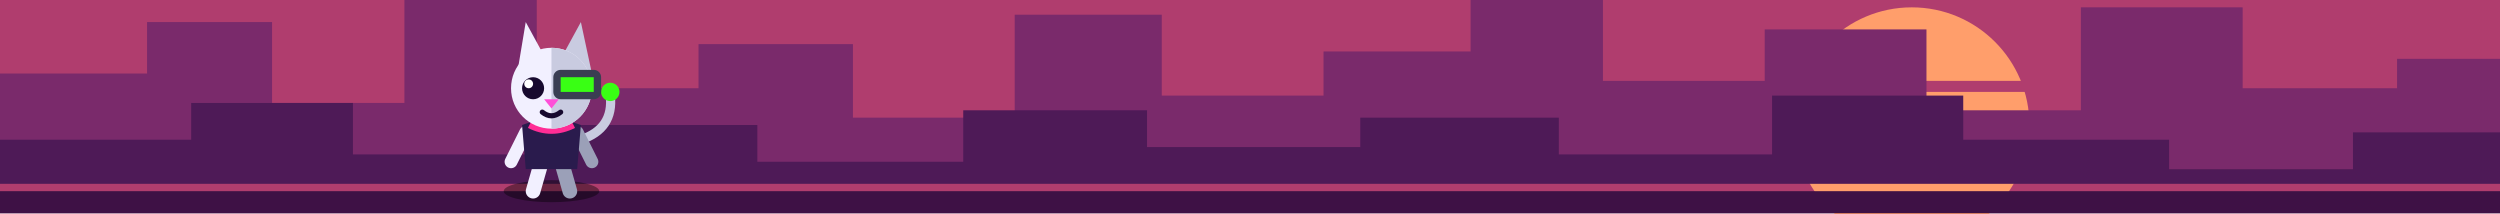
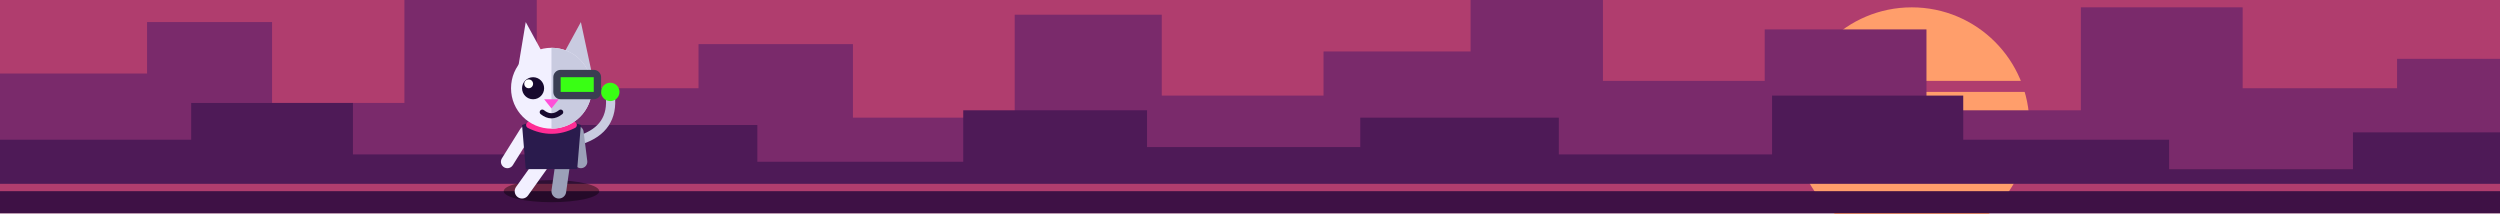
<svg xmlns="http://www.w3.org/2000/svg" width="680" height="58" viewBox="0 0 680 58" role="img">
  <defs>
    <path id="far" d="M0 60 L0 34 L40 34 L40 20 L74 20 L74 42 L110 42 L110 12 L146 12 L146 38 L190 38 L190 26 L232 26 L232 46 L276 46 L276 18 L316 18 L316 40 L360 40 L360 28 L400 28 L400 8 L436 8 L436 36 L480 36 L480 22 L524 22 L524 44 L566 44 L566 16 L610 16 L610 38 L652 38 L652 30 L680 30 L680 60 Z" />
    <path id="near" d="M0 30 L0 18 L52 18 L52 8 L96 8 L96 22 L150 22 L150 14 L206 14 L206 24 L262 24 L262 10 L312 10 L312 20 L370 20 L370 12 L424 12 L424 22 L482 22 L482 6 L534 6 L534 18 L590 18 L590 26 L640 26 L640 16 L680 16 L680 30 Z" />
    <g id="cat">
      <ellipse cx="0" cy="0" rx="13" ry="3" fill="#000000" opacity="0.4" />
      <path d="M8 -14 Q17 -17 16 -26" stroke="#C9CBE0" stroke-width="2.5" fill="none" stroke-linecap="round" />
      <circle cx="16" cy="-27" r="2.5" fill="#39FF14" />
-       <line x1="-3" y1="-7" x2="-5" y2="0" stroke="#F2F0FF" stroke-width="4" stroke-linecap="round">
-         <animate attributeName="x2" values="-8;-3;2;-3;-8" dur="0.85s" repeatCount="indefinite" />
+       <line x1="-3" y1="-7" x2="-8" y2="0" stroke="#F2F0FF" stroke-width="4" stroke-linecap="round">
+         <animate attributeName="x2" values="-8;-3.0;2;-3.0;-8" dur="0.85s" repeatCount="indefinite" />
      </line>
-       <line x1="3" y1="-7" x2="5" y2="0" stroke="#9BA0B8" stroke-width="4" stroke-linecap="round">
-         <animate attributeName="x2" values="2;-3;-8;-3;2" dur="0.85s" repeatCount="indefinite" />
+       <line x1="3" y1="-7" x2="2" y2="0" stroke="#9BA0B8" stroke-width="4" stroke-linecap="round">
+         <animate attributeName="x2" values="2;-3.0;-8;-3.0;2" dur="0.85s" repeatCount="indefinite" />
      </line>
-       <line x1="-7" y1="-16" x2="-11" y2="-8" stroke="#F2F0FF" stroke-width="3.5" stroke-linecap="round">
-         <animate attributeName="x2" values="-12;-10;-8;-10;-12" dur="0.85s" repeatCount="indefinite" />
+       <line x1="-7" y1="-16" x2="-12" y2="-8" stroke="#F2F0FF" stroke-width="3.5" stroke-linecap="round">
+         <animate attributeName="x2" values="-12;-10.0;-8;-10.0;-12" dur="0.85s" repeatCount="indefinite" />
      </line>
-       <line x1="7" y1="-16" x2="11" y2="-8" stroke="#9BA0B8" stroke-width="3.5" stroke-linecap="round">
-         <animate attributeName="x2" values="8;10;12;10;8" dur="0.85s" repeatCount="indefinite" />
+       <line x1="7" y1="-16" x2="8" y2="-8" stroke="#9BA0B8" stroke-width="3.5" stroke-linecap="round">
+         <animate attributeName="x2" values="8;10.0;12;10.0;8" dur="0.85s" repeatCount="indefinite" />
      </line>
      <path d="M-8 -18 L-7 -6 L7 -6 L8 -18 Q0 -21 -8 -18 Z" fill="#2A1B4D" />
-       <path d="M-6 -18 Q0 -15 6 -18" stroke="#FF2D95" stroke-width="1.8" fill="none" />
-       <polygon points="-9,-34 -7,-46 -1,-35" fill="#F2F0FF" />
-       <polygon points="2,-35 8,-46 11,-32" fill="#C9CBE0" />
+       <path d="M-6 -18 Q0 -15 6 -18" stroke="#FF2D95" stroke-width="1.8" fill="none" stroke-linecap="round" />
+       <path d="M-9 -34 L-7 -46 L-1 -35 Z" fill="#F2F0FF" />
+       <path d="M2 -35 L8 -46 L11 -32 Z" fill="#C9CBE0" />
      <circle cx="0" cy="-28" r="11" fill="#F2F0FF" />
-       <path d="M0 -39 A 11 11 0 0 1 0 -17 Z" fill="#C9CBE0" />
+       <path d="M0 -39 C6.08 -39 11 -34.08 11 -28 C11 -21.92 6.08 -17 0 -17 Z" fill="#C9CBE0" />
      <circle cx="-5" cy="-28" r="3" fill="#17092E" />
      <circle cx="-6.2" cy="-29.2" r="1.2" fill="#FFFFFF" />
-       <polygon points="-2,-25 2,-25 0,-22.5" fill="#FF4FD8" />
+       <path d="M-2 -25 L2 -25 L0 -22.5 Z" fill="#FF4FD8" />
      <path d="M-2.5 -21.5 Q0 -19.5 2.5 -21.5" stroke="#17092E" stroke-width="1.4" fill="none" stroke-linecap="round" />
      <rect x="0.5" y="-33" width="13" height="8" rx="2" fill="#3A3E52" />
      <rect x="2.5" y="-31" width="9" height="4" fill="#39FF14" />
    </g>
  </defs>
  <rect x="0" y="0" width="680" height="58" fill="#B03D6E" />
  <circle cx="520" cy="34" r="32" fill="#FF9E6B" />
  <rect x="484" y="22" width="72" height="3" fill="#B03D6E" />
  <rect x="484" y="31" width="72" height="4" fill="#B03D6E" />
  <rect x="484" y="42" width="72" height="5" fill="#B03D6E" />
  <g fill="#7A2A6B">
    <animateTransform attributeName="transform" type="translate" values="-680 0;0 0" dur="44s" repeatCount="indefinite" />
    <use href="#far" x="0" y="-14" />
    <use href="#far" x="680" y="-14" />
  </g>
  <g>
    <animateTransform attributeName="transform" type="translate" values="-680 0;0 0" dur="19s" repeatCount="indefinite" />
    <use href="#near" x="0" y="20" fill="#4E1A57" />
    <use href="#near" x="680" y="20" fill="#4E1A57" />
  </g>
  <rect x="0" y="52" width="680" height="6" fill="#3E1145" />
  <use href="#cat" transform="translate(150 52)" />
</svg>
